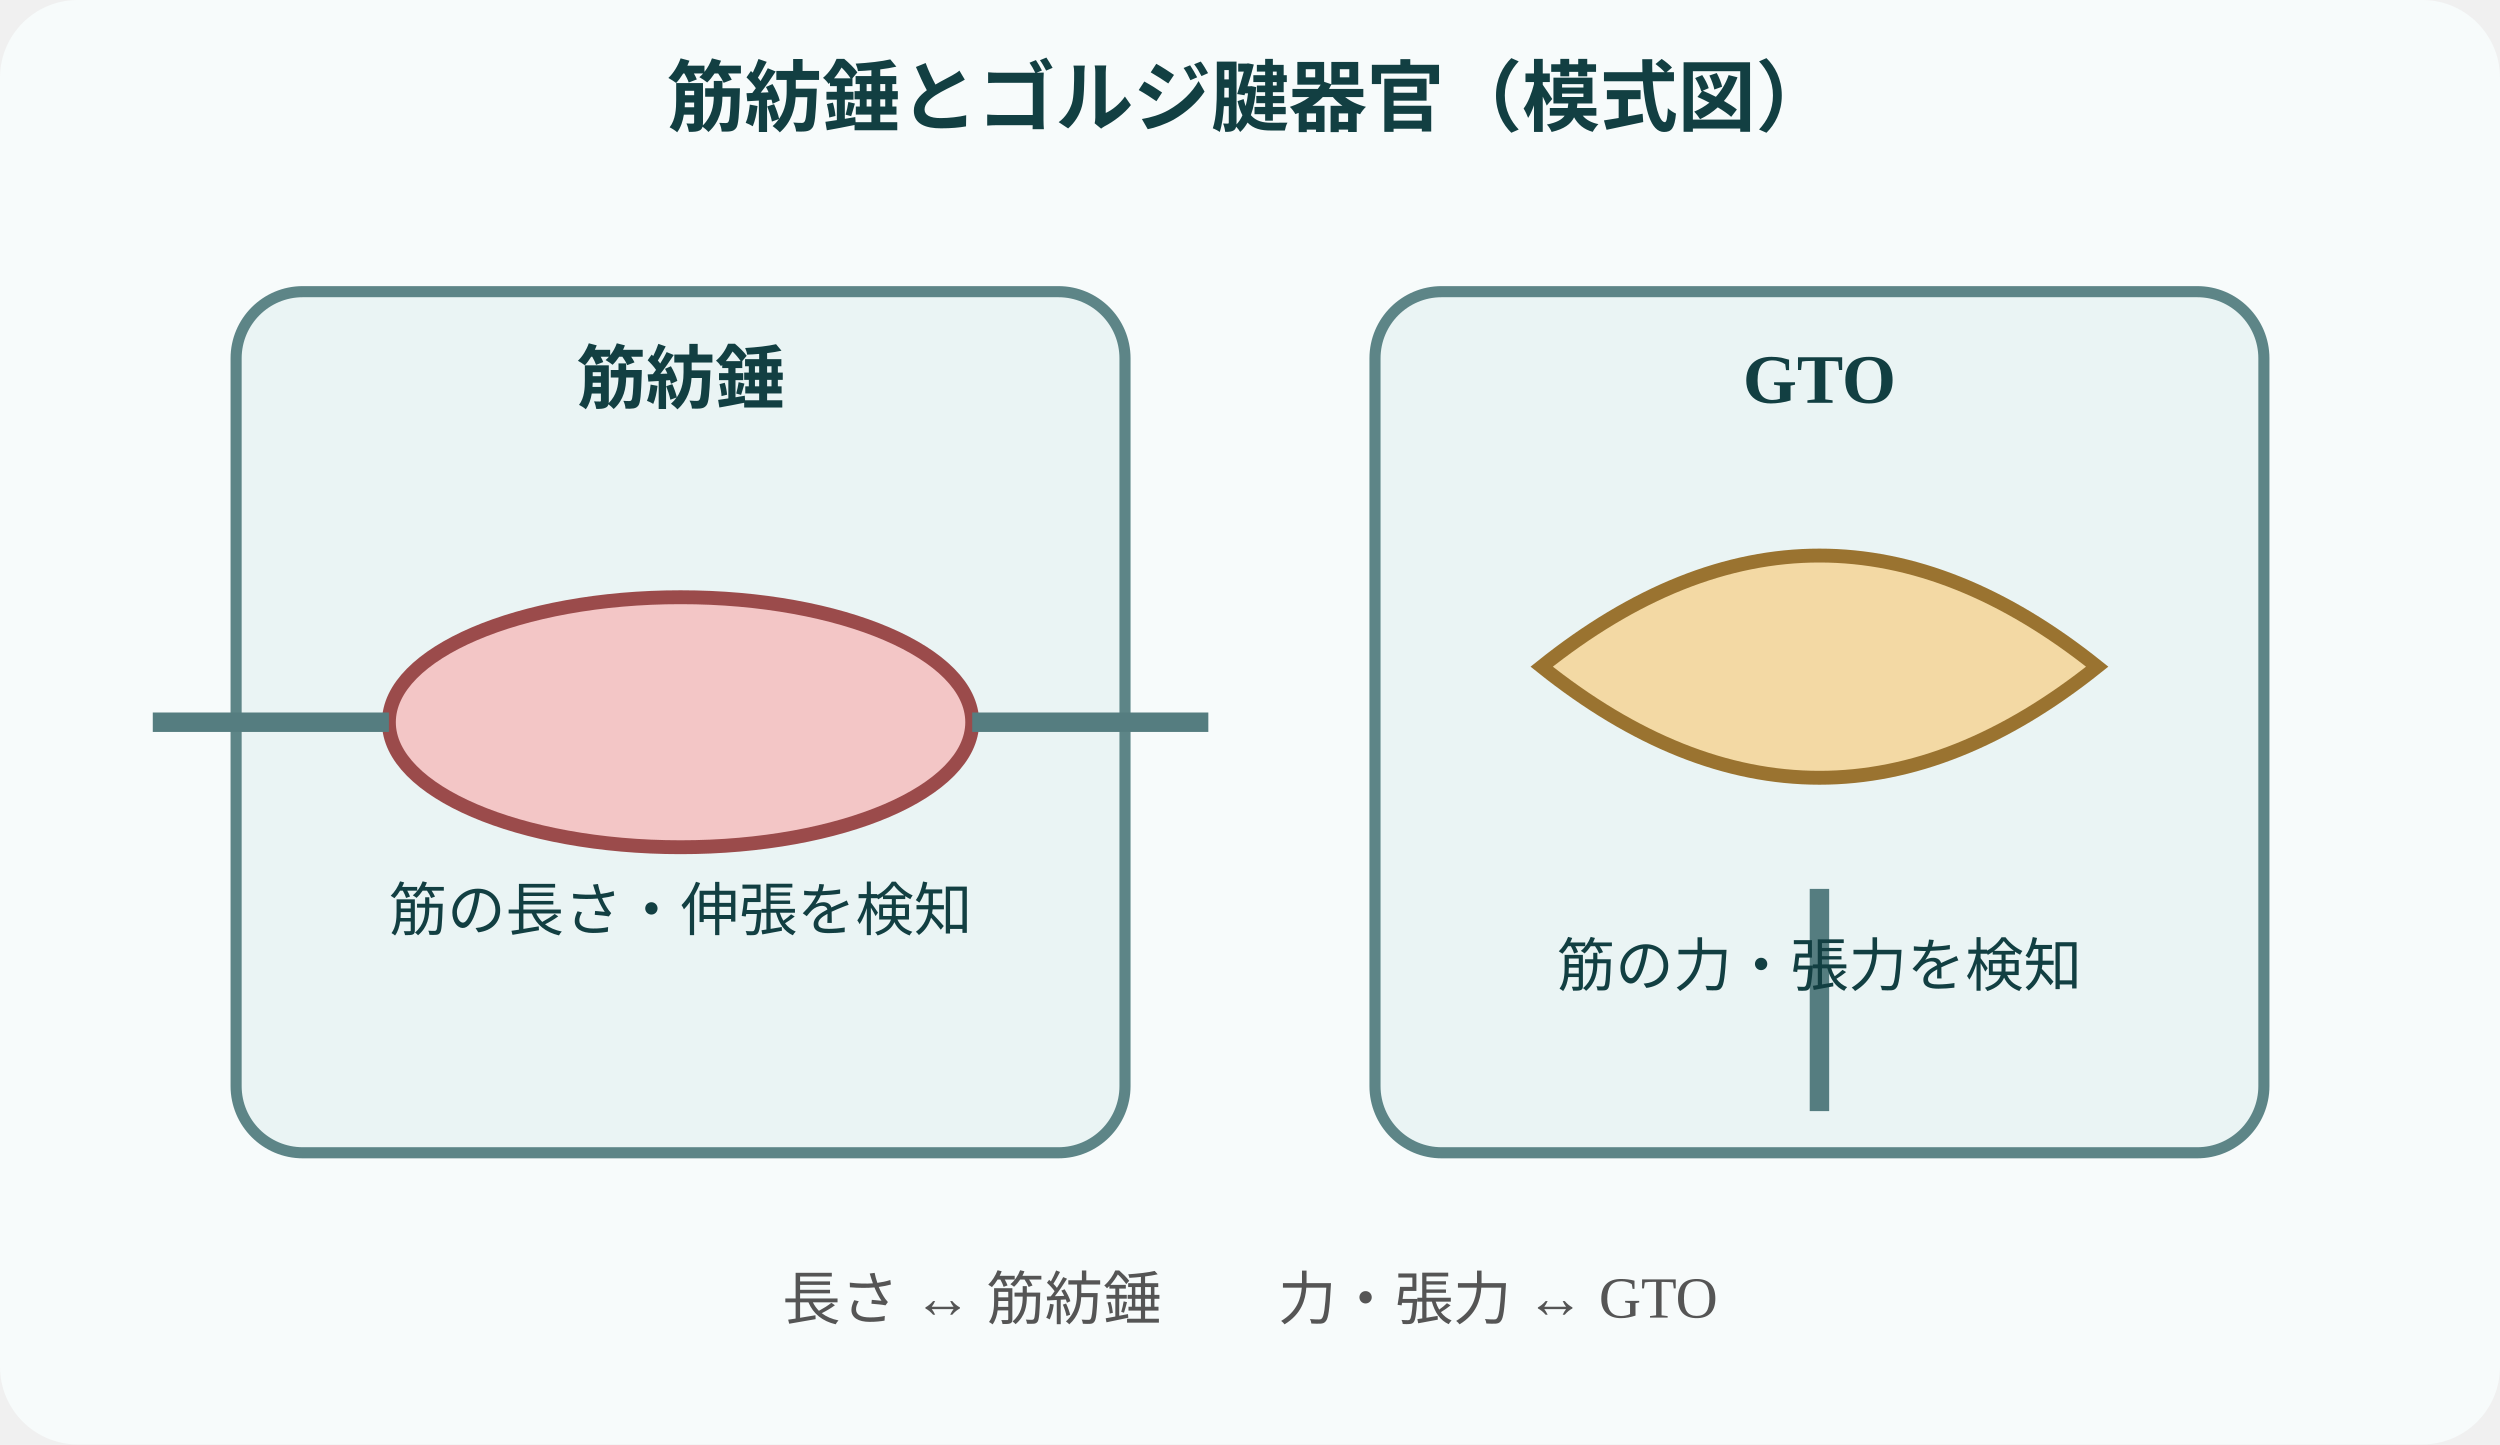
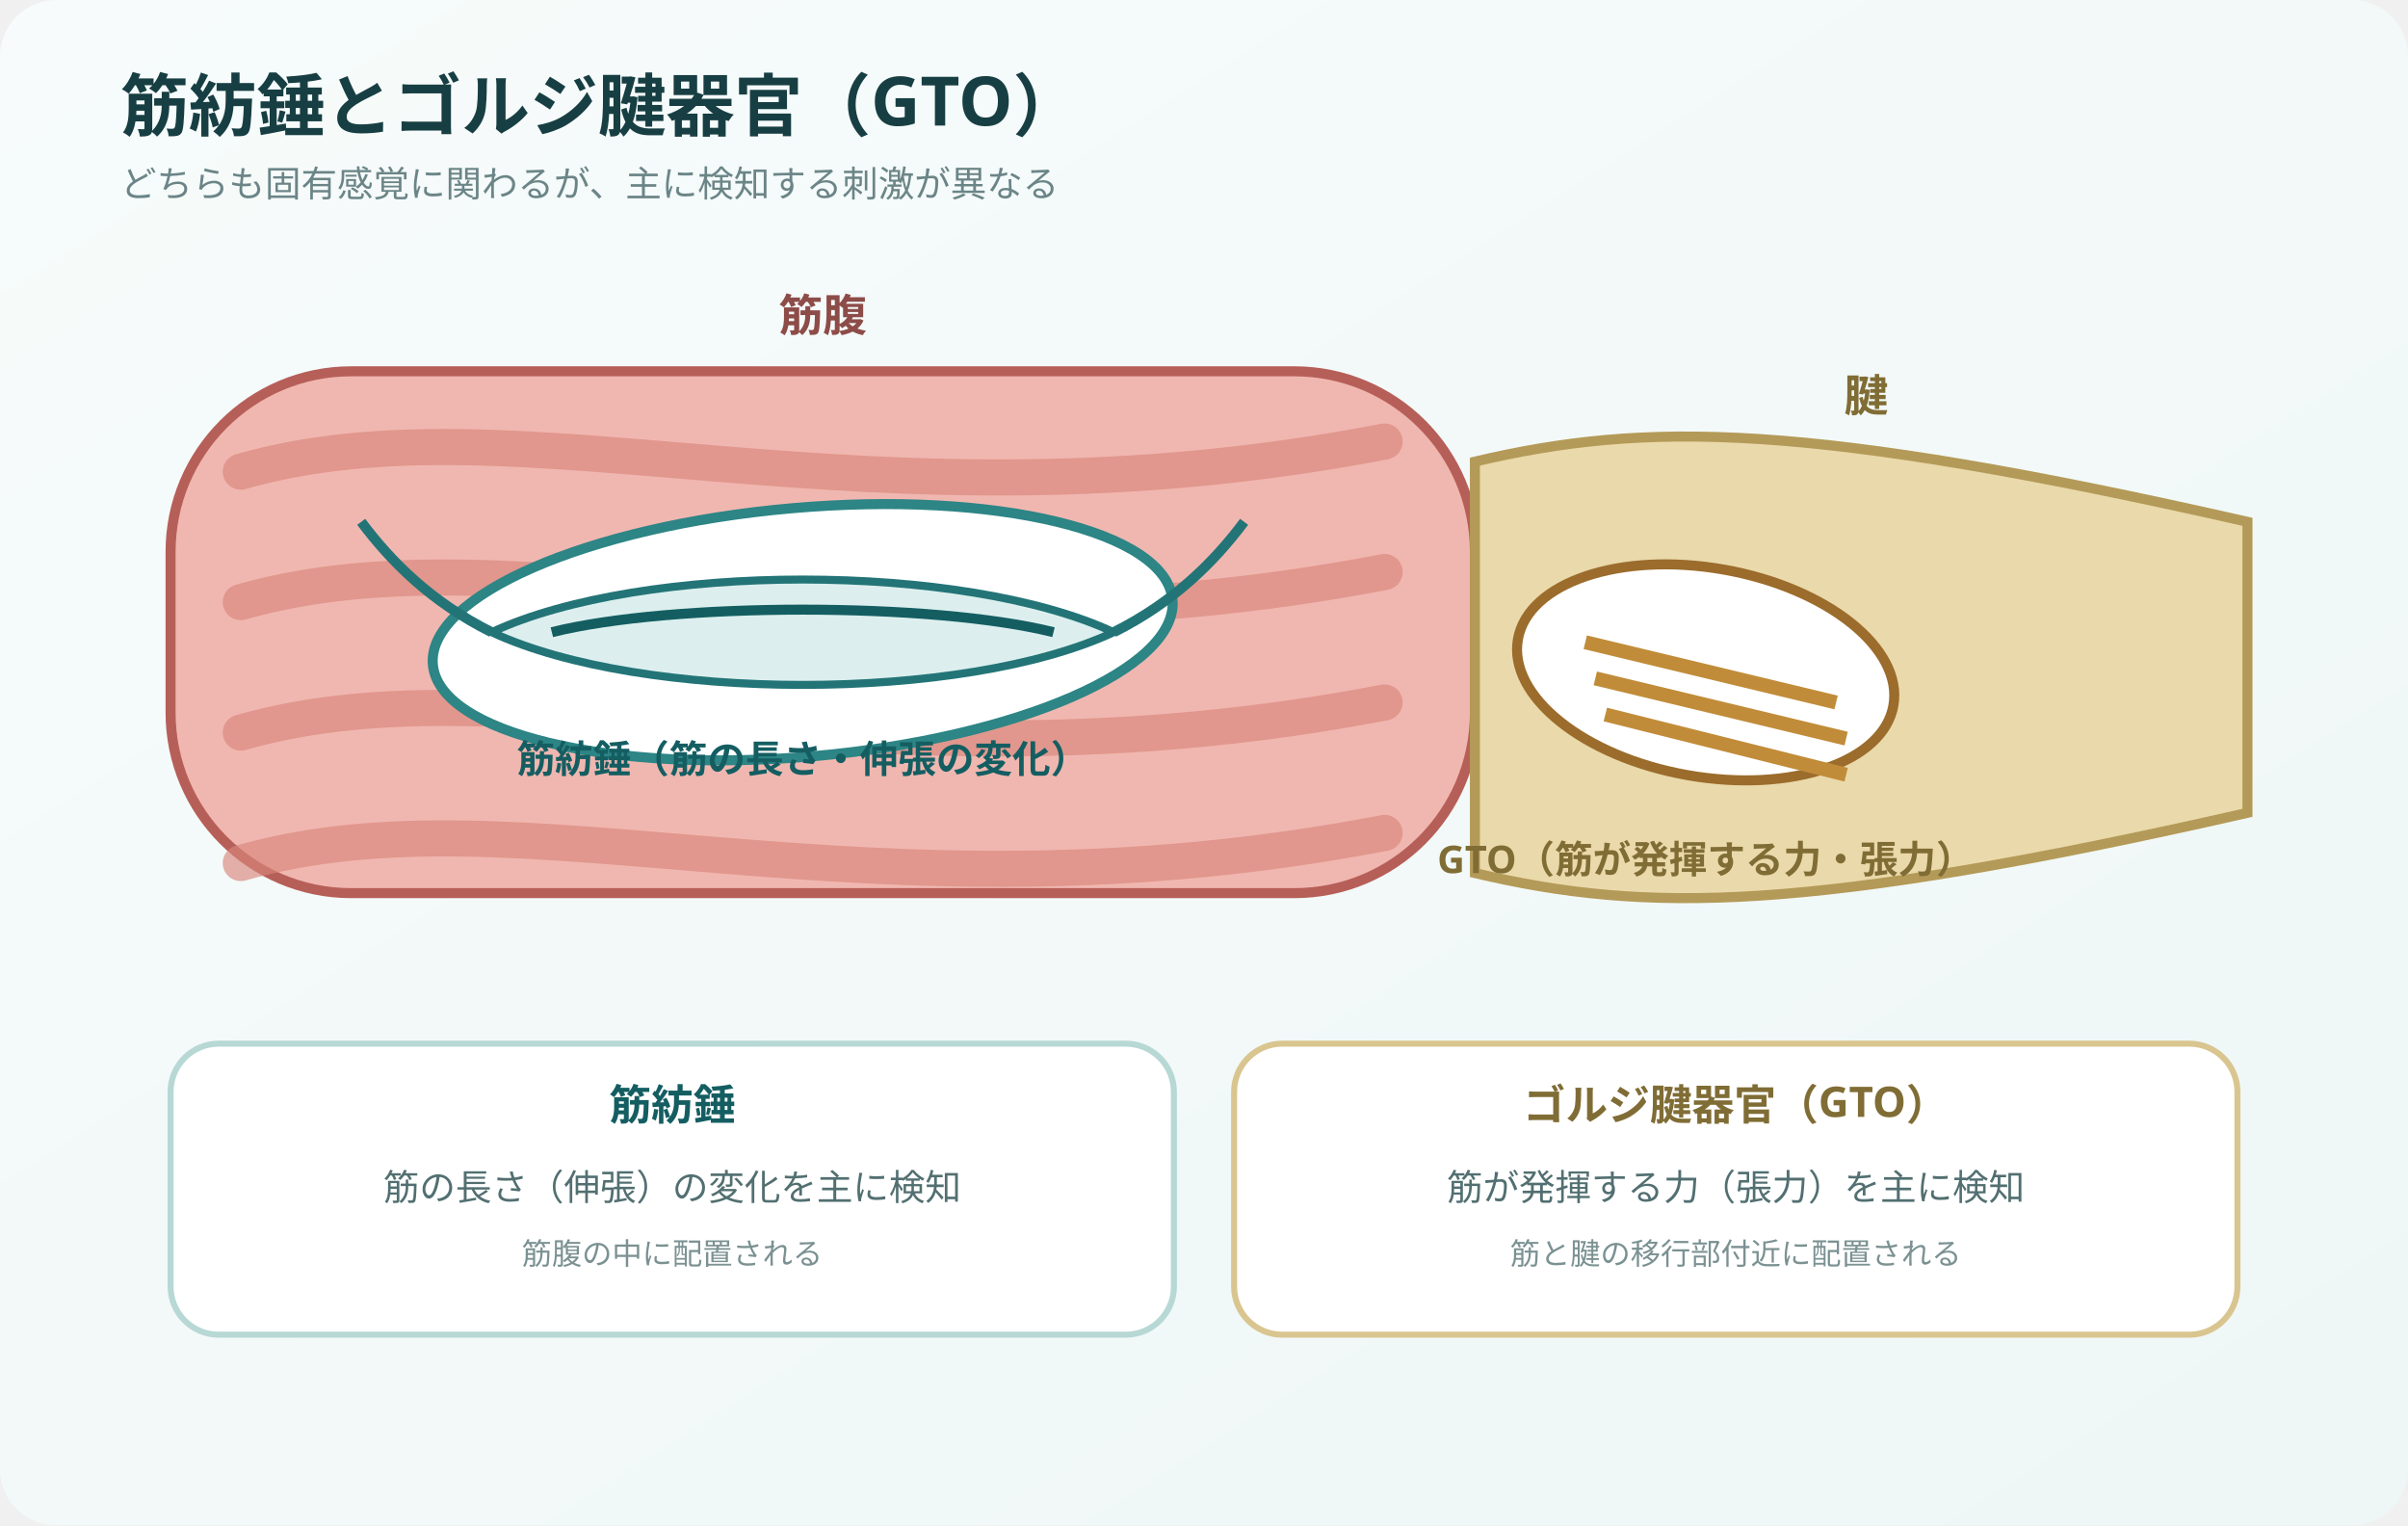
- <svg xmlns="http://www.w3.org/2000/svg" viewBox="0 0 900 520">
-   <rect width="900" height="520" rx="28" fill="#f7fbfb" />
-   <text x="450" y="45" text-anchor="middle" font-size="28" font-weight="700" fill="#123f42">筋紡錘とゴルジ腱器官（模式図）</text>
+ <svg xmlns="http://www.w3.org/2000/svg" viewBox="0 0 1200 760" width="1200" height="760">
+   <defs>
+     <linearGradient id="bg" x1="0" y1="0" x2="1" y2="1">
+       <stop offset="0" stop-color="#f7fbfb" />
+       <stop offset="1" stop-color="#eef7f6" />
+     </linearGradient>
+     <linearGradient id="teal" x1="0" y1="0" x2="1" y2="0">
+       <stop stop-color="#145e62" />
+       <stop offset="1" stop-color="#2d8585" />
+     </linearGradient>
+     <filter id="shadow" x="-20%" y="-20%" width="140%" height="140%">
+       <feDropShadow dx="0" dy="5" stdDeviation="7" flood-color="#163f43" flood-opacity=".13" />
+     </filter>
+   </defs>
+   <rect width="1200" height="760" rx="28" fill="url(#bg)" />
+   <text x="60" y="65" font-family="sans-serif" font-size="34" font-weight="800" fill="#173f43">筋紡錘とゴルジ腱器官（GTO）</text>
+   <text x="60" y="98" font-family="sans-serif" font-size="18" fill="#6b8587">どちらも固有感覚に関わるが、主に検知する刺激が異なる</text>
+   <rect x="85" y="185" width="650" height="260" rx="90" fill="#f0b7b0" stroke="#b65f58" stroke-width="5" />
+   <path d="M120 235 C260 195 430 270 690 220 M120 300 C260 260 430 335 690 285 M120 365 C260 325 430 400 690 350 M120 430 C260 390 430 465 690 415" fill="none" stroke="#d9857b" stroke-width="18" stroke-linecap="round" opacity=".65" />
+   <text x="410" y="165" font-family="sans-serif" text-anchor="middle" font-size="22" font-weight="800" fill="#8d4c48">筋腹</text>
  <g>
-     <rect x="85" y="105" width="320" height="310" rx="24" fill="#eaf4f4" stroke="#5d8587" stroke-width="4" />
-     <text x="245" y="145" text-anchor="middle" font-size="25" font-weight="700" fill="#123f42">筋紡錘</text>
-     <ellipse cx="245" cy="260" rx="105" ry="45" fill="#f3c6c6" stroke="#9b4b4b" stroke-width="5" />
-     <line x1="140" y1="260" x2="55" y2="260" stroke="#557d80" stroke-width="7" />
-     <line x1="350" y1="260" x2="435" y2="260" stroke="#557d80" stroke-width="7" />
-     <text x="245" y="335" text-anchor="middle" font-size="21" fill="#123f42">筋の長さ・伸張を検知</text>
+     <ellipse cx="400" cy="315" rx="185" ry="62" fill="#fff" stroke="#2d8585" stroke-width="5" transform="rotate(-5 400 315)" />
+   </g>
+   <path d="M245 315 C320 280 480 280 555 315 C480 350 320 350 245 315z" fill="#dcefee" stroke="#237477" stroke-width="4" />
+   <path d="M275 315 C335 300 465 300 525 315" stroke="#145e62" stroke-width="5" fill="none" />
+   <path d="M245 315 C215 300 195 280 180 260 M555 315 C585 300 605 280 620 260" stroke="#237477" stroke-width="5" fill="none" />
+   <text x="400" y="385" font-family="sans-serif" text-anchor="middle" font-size="19" font-weight="800" fill="#145e62">筋紡錘（筋の長さ・伸張の変化）</text>
+   <path d="M735 230 C820 210 900 210 1120 260 L1120 405 C900 455 820 455 735 435 Z" fill="#ead9aa" stroke="#b49a58" stroke-width="5" />
+   <text x="930" y="205" font-family="sans-serif" text-anchor="middle" font-size="22" font-weight="800" fill="#806d35">腱</text>
+   <g>
+     <ellipse cx="850" cy="335" rx="95" ry="52" fill="#fff" stroke="#9b6c2c" stroke-width="5" transform="rotate(10 850 335)" />
+   </g>
+   <path d="M790 320 L915 350 M795 338 L920 368 M800 356 L920 386" stroke="#c18c39" stroke-width="7" />
+   <text x="850" y="435" font-family="sans-serif" text-anchor="middle" font-size="19" font-weight="800" fill="#806d35">GTO（筋が発揮する力・張力）</text>
+   <g>
+     <rect x="85" y="520" width="500" height="145" rx="24" fill="#fff" stroke="#b7d8d5" stroke-width="3" />
+     <text x="335" y="558" font-family="sans-serif" text-anchor="middle" font-size="21" font-weight="800" fill="#145e62">筋紡錘</text>
+     <text x="335" y="598" font-family="sans-serif" text-anchor="middle" font-size="18" fill="#526f71">筋の長さ（伸張）の変化を主に検知</text>
+     <text x="335" y="630" font-family="sans-serif" text-anchor="middle" font-size="15" fill="#7b9192">筋腹の中に配置される</text>
  </g>
  <g>
-     <rect x="495" y="105" width="320" height="310" rx="24" fill="#eaf4f4" stroke="#5d8587" stroke-width="4" />
-     <text x="655" y="145" text-anchor="middle" font-size="25" font-weight="700" fill="#123f42">GTO</text>
-     <path d="M555 240 Q655 160 755 240 Q655 320 555 240Z" fill="#f3d9a4" stroke="#9a7330" stroke-width="5" />
-     <line x1="655" y1="320" x2="655" y2="400" stroke="#557d80" stroke-width="7" />
-     <text x="655" y="355" text-anchor="middle" font-size="21" fill="#123f42">筋の力・張力を検知</text>
+     <rect x="615" y="520" width="500" height="145" rx="24" fill="#fff" stroke="#d9c58f" stroke-width="3" />
+     <text x="865" y="558" font-family="sans-serif" text-anchor="middle" font-size="21" font-weight="800" fill="#806d35">ゴルジ腱器官（GTO）</text>
+     <text x="865" y="598" font-family="sans-serif" text-anchor="middle" font-size="18" fill="#526f71">筋が発揮する力（張力）を主に検知</text>
+     <text x="865" y="630" font-family="sans-serif" text-anchor="middle" font-size="15" fill="#7b9192">筋と腱の移行部付近に配置される</text>
  </g>
-   <text x="450" y="475" text-anchor="middle" font-size="21" fill="#555">長さ ↔ 筋紡錘　　力・張力 ↔ GTO</text>
</svg>
